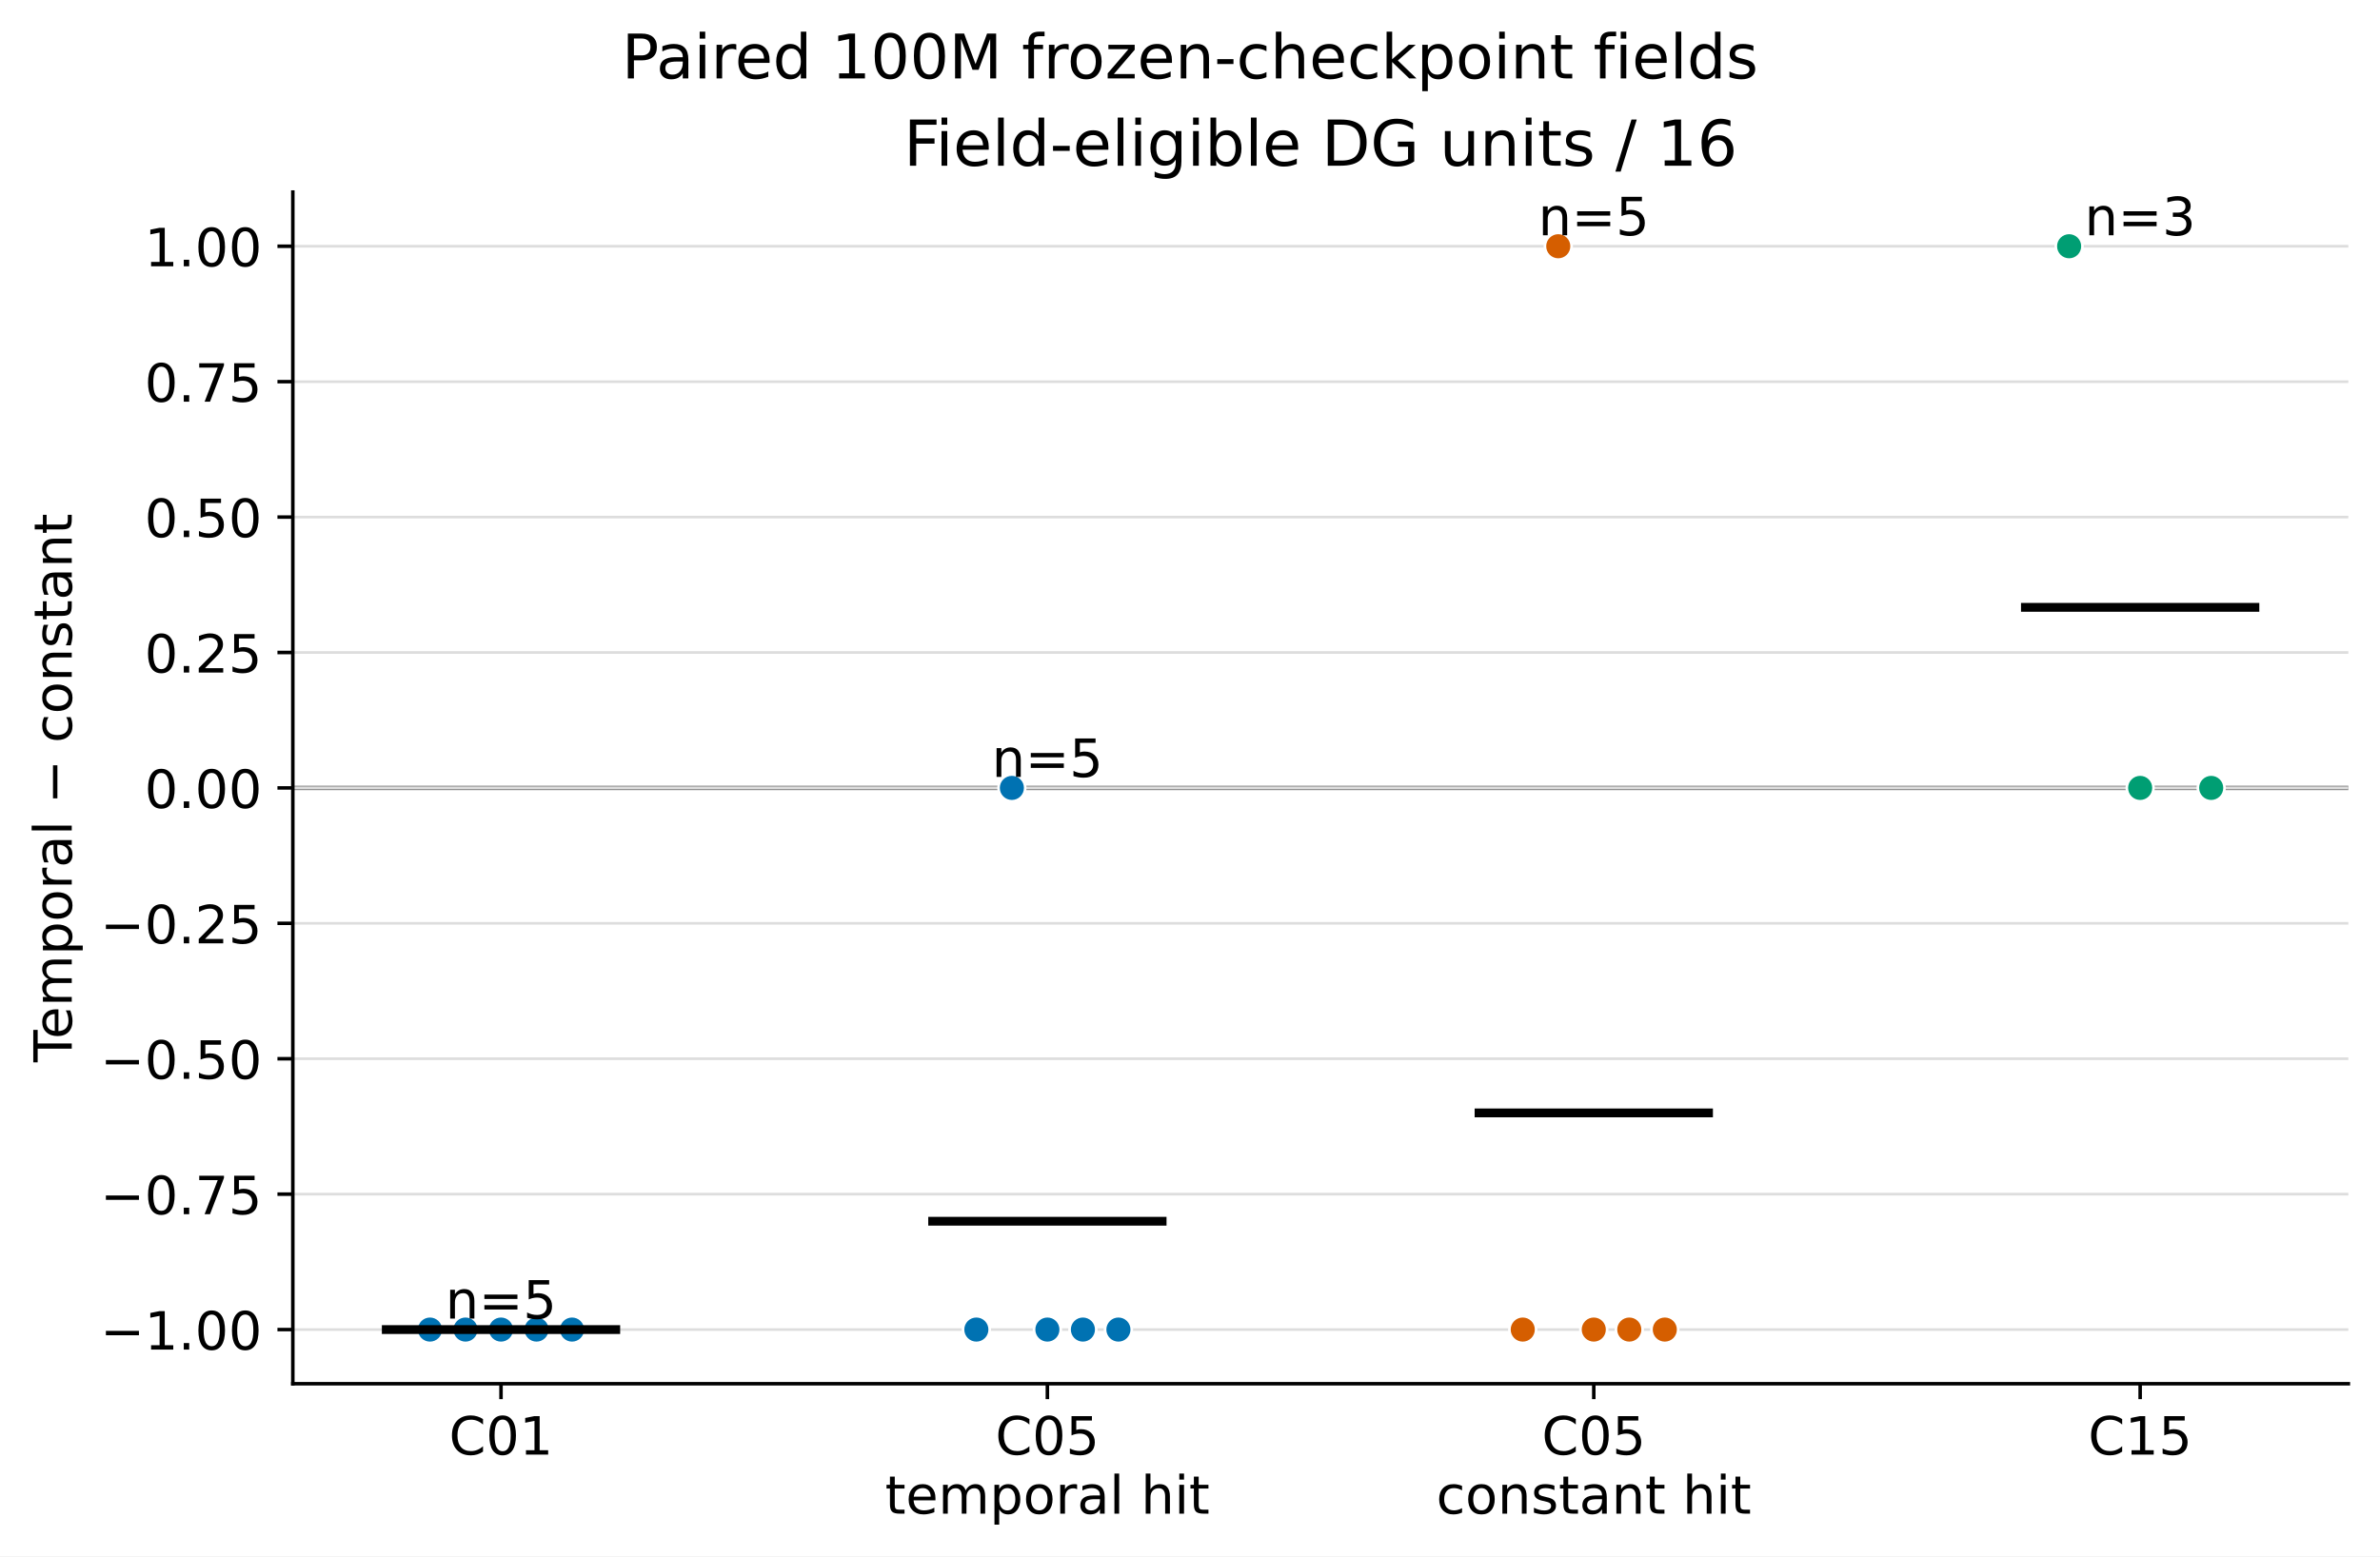
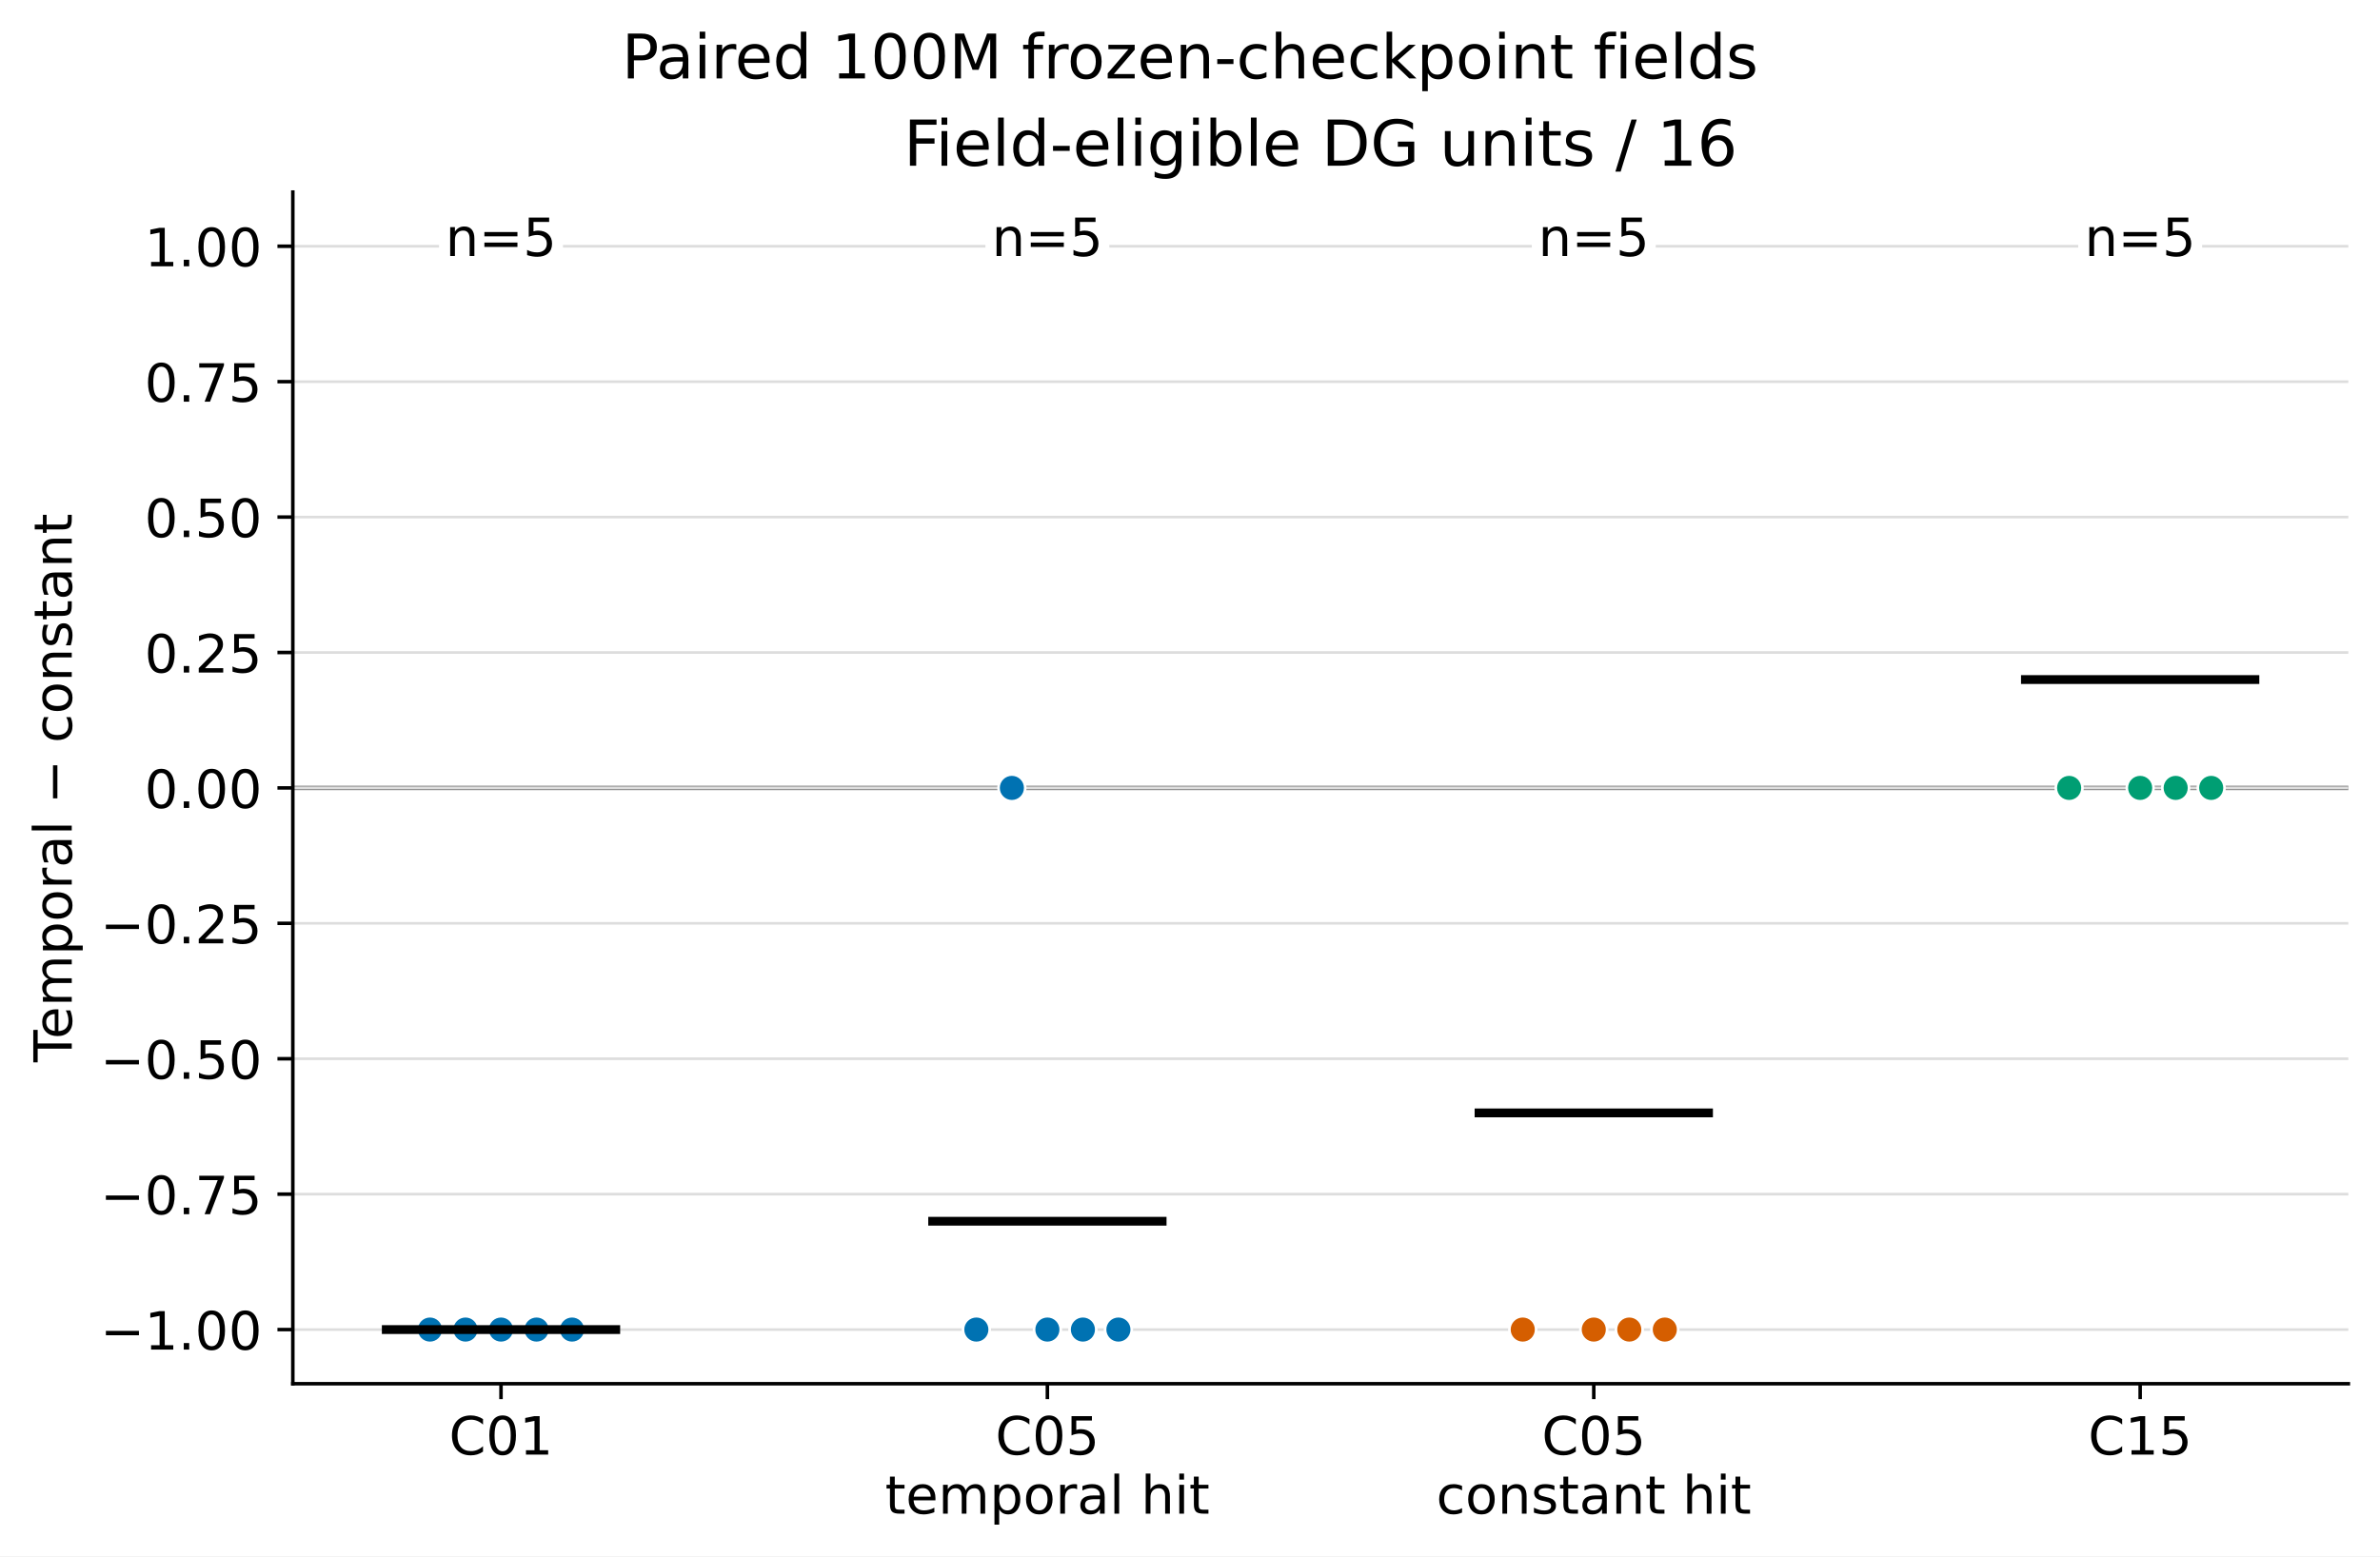
<svg xmlns="http://www.w3.org/2000/svg" xmlns:xlink="http://www.w3.org/1999/xlink" width="541.2pt" height="354pt" viewBox="0 0 541.2 354" version="1.1">
  <defs>
    <style type="text/css">*{stroke-linejoin: round; stroke-linecap: butt}</style>
  </defs>
  <g id="figure_1">
    <g id="patch_1">
      <path d="M 0 354 L 541.2 354 L 541.2 0 L 0 0 z " style="fill: #ffffff" />
    </g>
    <g id="axes_1">
      <g id="patch_2">
        <path d="M 66.588 314.748 L 534 314.748 L 534 43.692 L 66.588 43.692 z " style="fill: #ffffff" />
      </g>
      <g id="line2d_1">
        <path d="M 66.588 179.22 L 534 179.22 " clip-path="url(#p8e135d89f8)" style="fill: none; stroke: #777777; stroke-linecap: square" />
      </g>
      <g id="matplotlib.axis_1">
        <g id="xtick_1">
          <g id="line2d_2">
            <defs>
              <path id="mef62edf60f" d="M 0 0 L 0 3.5 " style="stroke: #000000; stroke-width: 0.8" />
            </defs>
            <g>
              <use xlink:href="#mef62edf60f" x="113.926" y="314.748" style="stroke: #000000; stroke-width: 0.8" />
            </g>
          </g>
          <g id="text_1">
            <text style="font-size: 12px; font-family: 'DejaVu Sans'; text-anchor: middle" x="113.926" y="330.867" transform="rotate(-0 113.9256 330.8665)">C01</text>
          </g>
        </g>
        <g id="xtick_2">
          <g id="line2d_3">
            <g>
              <use xlink:href="#mef62edf60f" x="238.171" y="314.748" style="stroke: #000000; stroke-width: 0.8" />
            </g>
          </g>
          <g id="text_2">
            <text style="font-size: 12px; font-family: 'DejaVu Sans'" transform="translate(226.3464 330.8665)">C05</text>
            <text style="font-size: 12px; font-family: 'DejaVu Sans'" transform="translate(201.2636 344.3039)">temporal hit</text>
          </g>
        </g>
        <g id="xtick_3">
          <g id="line2d_4">
            <g>
              <use xlink:href="#mef62edf60f" x="362.417" y="314.748" style="stroke: #000000; stroke-width: 0.8" />
            </g>
          </g>
          <g id="text_3">
            <text style="font-size: 12px; font-family: 'DejaVu Sans'" transform="translate(350.5919 330.8665)">C05</text>
            <text style="font-size: 12px; font-family: 'DejaVu Sans'" transform="translate(326.6059 344.3039)">constant hit</text>
          </g>
        </g>
        <g id="xtick_4">
          <g id="line2d_5">
            <g>
              <use xlink:href="#mef62edf60f" x="486.662" y="314.748" style="stroke: #000000; stroke-width: 0.8" />
            </g>
          </g>
          <g id="text_4">
            <text style="font-size: 12px; font-family: 'DejaVu Sans'; text-anchor: middle" x="486.662" y="330.867" transform="rotate(-0 486.662 330.8665)">C15</text>
          </g>
        </g>
      </g>
      <g id="matplotlib.axis_2">
        <g id="ytick_1">
          <g id="line2d_6">
            <path d="M 66.588 302.428 L 534 302.428 " clip-path="url(#p8e135d89f8)" style="fill: none; stroke: #dddddd; stroke-width: 0.6; stroke-linecap: square" />
          </g>
          <g id="line2d_7">
            <defs>
              <path id="md314a975cc" d="M 0 0 L -3.5 0 " style="stroke: #000000; stroke-width: 0.8" />
            </defs>
            <g>
              <use xlink:href="#md314a975cc" x="66.588" y="302.428" style="stroke: #000000; stroke-width: 0.8" />
            </g>
          </g>
          <g id="text_5">
            <text style="font-size: 12px; font-family: 'DejaVu Sans'; text-anchor: end" x="59.588" y="306.987" transform="rotate(-0 59.58812 306.9867)">−1.00</text>
          </g>
        </g>
        <g id="ytick_2">
          <g id="line2d_8">
            <path d="M 66.588 271.626 L 534 271.626 " clip-path="url(#p8e135d89f8)" style="fill: none; stroke: #dddddd; stroke-width: 0.6; stroke-linecap: square" />
          </g>
          <g id="line2d_9">
            <g>
              <use xlink:href="#md314a975cc" x="66.588" y="271.626" style="stroke: #000000; stroke-width: 0.8" />
            </g>
          </g>
          <g id="text_6">
            <text style="font-size: 12px; font-family: 'DejaVu Sans'; text-anchor: end" x="59.588" y="276.185" transform="rotate(-0 59.58812 276.1848)">−0.75</text>
          </g>
        </g>
        <g id="ytick_3">
          <g id="line2d_10">
            <path d="M 66.588 240.824 L 534 240.824 " clip-path="url(#p8e135d89f8)" style="fill: none; stroke: #dddddd; stroke-width: 0.6; stroke-linecap: square" />
          </g>
          <g id="line2d_11">
            <g>
              <use xlink:href="#md314a975cc" x="66.588" y="240.824" style="stroke: #000000; stroke-width: 0.8" />
            </g>
          </g>
          <g id="text_7">
            <text style="font-size: 12px; font-family: 'DejaVu Sans'; text-anchor: end" x="59.588" y="245.383" transform="rotate(-0 59.58812 245.3829)">−0.50</text>
          </g>
        </g>
        <g id="ytick_4">
          <g id="line2d_12">
            <path d="M 66.588 210.022 L 534 210.022 " clip-path="url(#p8e135d89f8)" style="fill: none; stroke: #dddddd; stroke-width: 0.6; stroke-linecap: square" />
          </g>
          <g id="line2d_13">
            <g>
              <use xlink:href="#md314a975cc" x="66.588" y="210.022" style="stroke: #000000; stroke-width: 0.8" />
            </g>
          </g>
          <g id="text_8">
            <text style="font-size: 12px; font-family: 'DejaVu Sans'; text-anchor: end" x="59.588" y="214.581" transform="rotate(-0 59.58812 214.581)">−0.25</text>
          </g>
        </g>
        <g id="ytick_5">
          <g id="line2d_14">
            <path d="M 66.588 179.22 L 534 179.22 " clip-path="url(#p8e135d89f8)" style="fill: none; stroke: #dddddd; stroke-width: 0.6; stroke-linecap: square" />
          </g>
          <g id="line2d_15">
            <g>
              <use xlink:href="#md314a975cc" x="66.588" y="179.22" style="stroke: #000000; stroke-width: 0.8" />
            </g>
          </g>
          <g id="text_9">
            <text style="font-size: 12px; font-family: 'DejaVu Sans'; text-anchor: end" x="59.588" y="183.779" transform="rotate(-0 59.58812 183.7791)">0.00</text>
          </g>
        </g>
        <g id="ytick_6">
          <g id="line2d_16">
            <path d="M 66.588 148.418 L 534 148.418 " clip-path="url(#p8e135d89f8)" style="fill: none; stroke: #dddddd; stroke-width: 0.6; stroke-linecap: square" />
          </g>
          <g id="line2d_17">
            <g>
              <use xlink:href="#md314a975cc" x="66.588" y="148.418" style="stroke: #000000; stroke-width: 0.8" />
            </g>
          </g>
          <g id="text_10">
            <text style="font-size: 12px; font-family: 'DejaVu Sans'; text-anchor: end" x="59.588" y="152.977" transform="rotate(-0 59.58812 152.9772)">0.25</text>
          </g>
        </g>
        <g id="ytick_7">
          <g id="line2d_18">
            <path d="M 66.588 117.616 L 534 117.616 " clip-path="url(#p8e135d89f8)" style="fill: none; stroke: #dddddd; stroke-width: 0.6; stroke-linecap: square" />
          </g>
          <g id="line2d_19">
            <g>
              <use xlink:href="#md314a975cc" x="66.588" y="117.616" style="stroke: #000000; stroke-width: 0.8" />
            </g>
          </g>
          <g id="text_11">
            <text style="font-size: 12px; font-family: 'DejaVu Sans'; text-anchor: end" x="59.588" y="122.175" transform="rotate(-0 59.58812 122.1752)">0.50</text>
          </g>
        </g>
        <g id="ytick_8">
          <g id="line2d_20">
            <path d="M 66.588 86.814 L 534 86.814 " clip-path="url(#p8e135d89f8)" style="fill: none; stroke: #dddddd; stroke-width: 0.6; stroke-linecap: square" />
          </g>
          <g id="line2d_21">
            <g>
              <use xlink:href="#md314a975cc" x="66.588" y="86.814" style="stroke: #000000; stroke-width: 0.8" />
            </g>
          </g>
          <g id="text_12">
            <text style="font-size: 12px; font-family: 'DejaVu Sans'; text-anchor: end" x="59.588" y="91.373" transform="rotate(-0 59.58812 91.37334)">0.75</text>
          </g>
        </g>
        <g id="ytick_9">
          <g id="line2d_22">
            <path d="M 66.588 56.012 L 534 56.012 " clip-path="url(#p8e135d89f8)" style="fill: none; stroke: #dddddd; stroke-width: 0.6; stroke-linecap: square" />
          </g>
          <g id="line2d_23">
            <g>
              <use xlink:href="#md314a975cc" x="66.588" y="56.012" style="stroke: #000000; stroke-width: 0.8" />
            </g>
          </g>
          <g id="text_13">
            <text style="font-size: 12px; font-family: 'DejaVu Sans'; text-anchor: end" x="59.588" y="60.571" transform="rotate(-0 59.58812 60.57143)">1.00</text>
          </g>
        </g>
        <g id="text_14">
          <text style="font-size: 12px; font-family: 'DejaVu Sans'; text-anchor: middle" x="16.318" y="179.22" transform="rotate(-90 16.31812 179.22)">Temporal − constant</text>
        </g>
      </g>
      <g id="PathCollection_1">
        <defs>
          <path id="m5cb1fc6b8b" d="M 0 3.041 C 0.807 3.041 1.58 2.721 2.151 2.151 C 2.721 1.58 3.041 0.807 3.041 0 C 3.041 -0.807 2.721 -1.58 2.151 -2.151 C 1.58 -2.721 0.807 -3.041 0 -3.041 C -0.807 -3.041 -1.58 -2.721 -2.151 -2.151 C -2.721 -1.58 -3.041 -0.807 -3.041 0 C -3.041 0.807 -2.721 1.58 -2.151 2.151 C -1.58 2.721 -0.807 3.041 0 3.041 z " style="stroke: #ffffff; stroke-width: 0.6" />
        </defs>
        <g clip-path="url(#p8e135d89f8)">
          <use xlink:href="#m5cb1fc6b8b" x="97.774" y="302.428" style="fill: #0072b2; stroke: #ffffff; stroke-width: 0.6" />
          <use xlink:href="#m5cb1fc6b8b" x="105.85" y="302.428" style="fill: #0072b2; stroke: #ffffff; stroke-width: 0.6" />
          <use xlink:href="#m5cb1fc6b8b" x="113.926" y="302.428" style="fill: #0072b2; stroke: #ffffff; stroke-width: 0.6" />
          <use xlink:href="#m5cb1fc6b8b" x="122.002" y="302.428" style="fill: #0072b2; stroke: #ffffff; stroke-width: 0.6" />
          <use xlink:href="#m5cb1fc6b8b" x="130.078" y="302.428" style="fill: #0072b2; stroke: #ffffff; stroke-width: 0.6" />
        </g>
      </g>
      <g id="PathCollection_2">
        <g clip-path="url(#p8e135d89f8)">
          <use xlink:href="#m5cb1fc6b8b" x="222.019" y="302.428" style="fill: #0072b2; stroke: #ffffff; stroke-width: 0.6" />
          <use xlink:href="#m5cb1fc6b8b" x="230.095" y="179.22" style="fill: #0072b2; stroke: #ffffff; stroke-width: 0.6" />
          <use xlink:href="#m5cb1fc6b8b" x="238.171" y="302.428" style="fill: #0072b2; stroke: #ffffff; stroke-width: 0.6" />
          <use xlink:href="#m5cb1fc6b8b" x="246.247" y="302.428" style="fill: #0072b2; stroke: #ffffff; stroke-width: 0.6" />
          <use xlink:href="#m5cb1fc6b8b" x="254.323" y="302.428" style="fill: #0072b2; stroke: #ffffff; stroke-width: 0.6" />
        </g>
      </g>
      <g id="PathCollection_3">
        <defs>
          <path id="m7949819f37" d="M 0 3.041 C 0.807 3.041 1.58 2.721 2.151 2.151 C 2.721 1.58 3.041 0.807 3.041 0 C 3.041 -0.807 2.721 -1.58 2.151 -2.151 C 1.58 -2.721 0.807 -3.041 0 -3.041 C -0.807 -3.041 -1.58 -2.721 -2.151 -2.151 C -2.721 -1.58 -3.041 -0.807 -3.041 0 C -3.041 0.807 -2.721 1.58 -2.151 2.151 C -1.58 2.721 -0.807 3.041 0 3.041 z " style="stroke: #ffffff; stroke-width: 0.6" />
        </defs>
        <g clip-path="url(#p8e135d89f8)">
          <use xlink:href="#m7949819f37" x="346.265" y="302.428" style="fill: #d55e00; stroke: #ffffff; stroke-width: 0.6" />
          <use xlink:href="#m7949819f37" x="354.341" y="56.012" style="fill: #d55e00; stroke: #ffffff; stroke-width: 0.6" />
          <use xlink:href="#m7949819f37" x="362.417" y="302.428" style="fill: #d55e00; stroke: #ffffff; stroke-width: 0.6" />
          <use xlink:href="#m7949819f37" x="370.493" y="302.428" style="fill: #d55e00; stroke: #ffffff; stroke-width: 0.6" />
          <use xlink:href="#m7949819f37" x="378.568" y="302.428" style="fill: #d55e00; stroke: #ffffff; stroke-width: 0.6" />
        </g>
      </g>
      <g id="PathCollection_4">
        <defs>
          <path id="mdf8f193ad5" d="M 0 3.041 C 0.807 3.041 1.58 2.721 2.151 2.151 C 2.721 1.58 3.041 0.807 3.041 0 C 3.041 -0.807 2.721 -1.58 2.151 -2.151 C 1.58 -2.721 0.807 -3.041 0 -3.041 C -0.807 -3.041 -1.58 -2.721 -2.151 -2.151 C -2.721 -1.58 -3.041 -0.807 -3.041 0 C -3.041 0.807 -2.721 1.58 -2.151 2.151 C -1.58 2.721 -0.807 3.041 0 3.041 z " style="stroke: #ffffff; stroke-width: 0.6" />
        </defs>
        <g clip-path="url(#p8e135d89f8)">
-           <use xlink:href="#mdf8f193ad5" x="470.51" y="56.012" style="fill: #009e73; stroke: #ffffff; stroke-width: 0.6" />
+           <use xlink:href="#mdf8f193ad5" x="470.51" y="179.22" style="fill: #009e73; stroke: #ffffff; stroke-width: 0.6" />
+           <use xlink:href="#mdf8f193ad5" x="478.586" y="56.012" style="fill: #009e73; stroke: #ffffff; stroke-width: 0.6" />
          <use xlink:href="#mdf8f193ad5" x="486.662" y="179.22" style="fill: #009e73; stroke: #ffffff; stroke-width: 0.6" />
+           <use xlink:href="#mdf8f193ad5" x="494.738" y="179.22" style="fill: #009e73; stroke: #ffffff; stroke-width: 0.6" />
          <use xlink:href="#mdf8f193ad5" x="502.814" y="179.22" style="fill: #009e73; stroke: #ffffff; stroke-width: 0.6" />
        </g>
      </g>
      <g id="patch_3">
        <path d="M 66.588 314.748 L 66.588 43.692 " style="fill: none; stroke: #000000; stroke-width: 0.8; stroke-linejoin: miter; stroke-linecap: square" />
      </g>
      <g id="patch_4">
        <path d="M 66.588 314.748 L 534 314.748 " style="fill: none; stroke: #000000; stroke-width: 0.8; stroke-linejoin: miter; stroke-linecap: square" />
      </g>
      <g id="line2d_24">
        <path d="M 87.834 302.428 L 140.017 302.428 " clip-path="url(#p8e135d89f8)" style="fill: none; stroke: #000000; stroke-width: 2; stroke-linecap: square" />
      </g>
      <g id="text_15">
-         <text style="font-size: 12px; font-family: 'DejaVu Sans'; text-anchor: middle" x="113.926" y="299.932" transform="rotate(-0 113.9256 299.932)">n=5</text>
+         <g id="patch_5">
+           <path d="M 99.838 62.166 L 128.013 62.166 L 128.013 47.673 L 99.838 47.673 z " style="fill: #ffffff" />
+         </g>
+         <text style="font-size: 12px; font-family: 'DejaVu Sans'; text-anchor: middle" x="113.926" y="58.231" transform="rotate(-0 113.9256 58.23087)">n=5</text>
      </g>
      <g id="line2d_25">
        <path d="M 212.08 277.786 L 264.263 277.786 " clip-path="url(#p8e135d89f8)" style="fill: none; stroke: #000000; stroke-width: 2; stroke-linecap: square" />
      </g>
      <g id="text_16">
-         <text style="font-size: 12px; font-family: 'DejaVu Sans'; text-anchor: middle" x="238.171" y="176.724" transform="rotate(-0 238.1711 176.7244)">n=5</text>
+         <g id="patch_6">
+           <path d="M 224.083 62.166 L 252.259 62.166 L 252.259 47.673 L 224.083 47.673 z " style="fill: #ffffff" />
+         </g>
+         <text style="font-size: 12px; font-family: 'DejaVu Sans'; text-anchor: middle" x="238.171" y="58.231" transform="rotate(-0 238.1711 58.23087)">n=5</text>
      </g>
      <g id="line2d_26">
        <path d="M 336.325 253.145 L 388.508 253.145 " clip-path="url(#p8e135d89f8)" style="fill: none; stroke: #000000; stroke-width: 2; stroke-linecap: square" />
      </g>
      <g id="text_17">
-         <text style="font-size: 12px; font-family: 'DejaVu Sans'; text-anchor: middle" x="362.417" y="53.517" transform="rotate(-0 362.4165 53.51674)">n=5</text>
+         <g id="patch_7">
+           <path d="M 348.329 62.166 L 376.504 62.166 L 376.504 47.673 L 348.329 47.673 z " style="fill: #ffffff" />
+         </g>
+         <text style="font-size: 12px; font-family: 'DejaVu Sans'; text-anchor: middle" x="362.417" y="58.231" transform="rotate(-0 362.4165 58.23087)">n=5</text>
      </g>
      <g id="line2d_27">
-         <path d="M 460.57 138.151 L 512.754 138.151 " clip-path="url(#p8e135d89f8)" style="fill: none; stroke: #000000; stroke-width: 2; stroke-linecap: square" />
+         <path d="M 460.57 154.578 L 512.754 154.578 " clip-path="url(#p8e135d89f8)" style="fill: none; stroke: #000000; stroke-width: 2; stroke-linecap: square" />
      </g>
      <g id="text_18">
-         <text style="font-size: 12px; font-family: 'DejaVu Sans'; text-anchor: middle" x="486.662" y="53.517" transform="rotate(-0 486.662 53.51674)">n=3</text>
+         <g id="patch_8">
+           <path d="M 472.574 62.166 L 500.75 62.166 L 500.75 47.673 L 472.574 47.673 z " style="fill: #ffffff" />
+         </g>
+         <text style="font-size: 12px; font-family: 'DejaVu Sans'; text-anchor: middle" x="486.662" y="58.231" transform="rotate(-0 486.662 58.23087)">n=5</text>
      </g>
      <g id="text_19">
        <text style="font-size: 14.4px; font-family: 'DejaVu Sans'; text-anchor: middle" x="300.294" y="37.692" transform="rotate(-0 300.2938 37.69161)">Field-eligible DG units / 16</text>
      </g>
    </g>
    <g id="text_20">
      <text style="font-size: 14px; font-family: 'DejaVu Sans'; text-anchor: middle" x="270.6" y="17.838" transform="rotate(-0 270.5998 17.83781)">Paired 100M frozen-checkpoint fields</text>
    </g>
  </g>
  <defs>
    <clipPath id="p8e135d89f8">
      <rect x="66.588" y="43.692" width="467.411" height="271.057" />
    </clipPath>
  </defs>
</svg>
